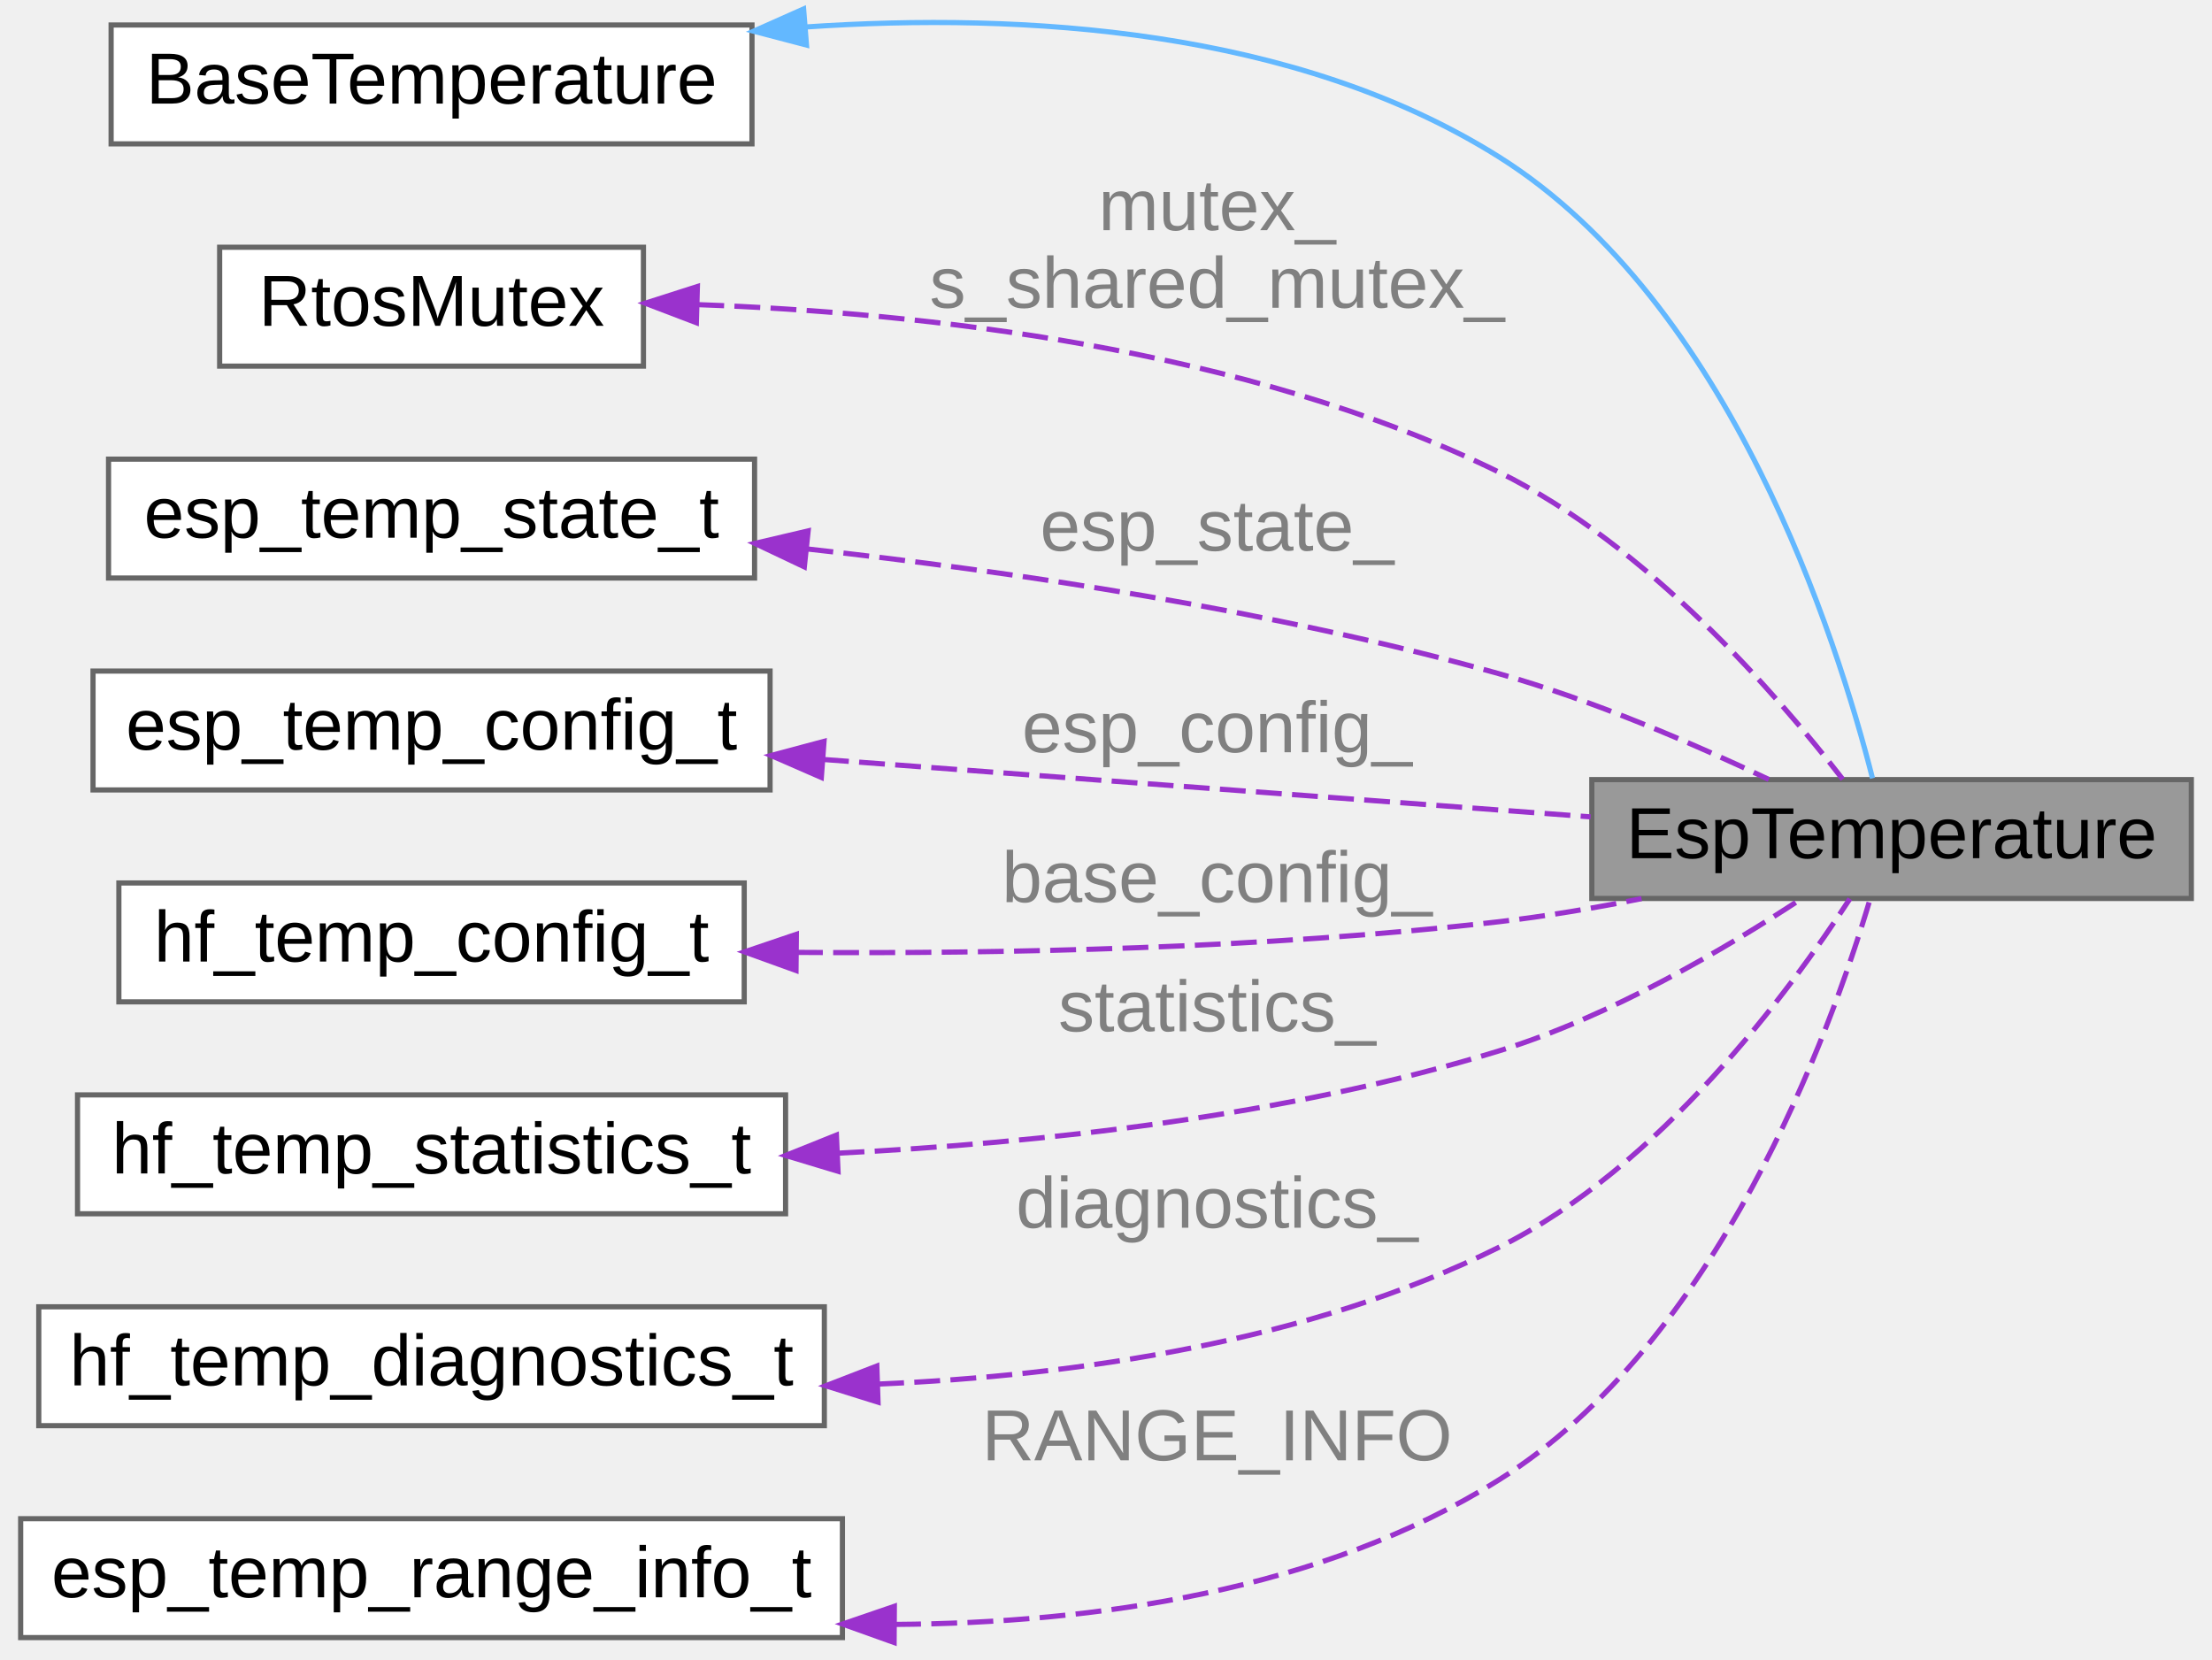
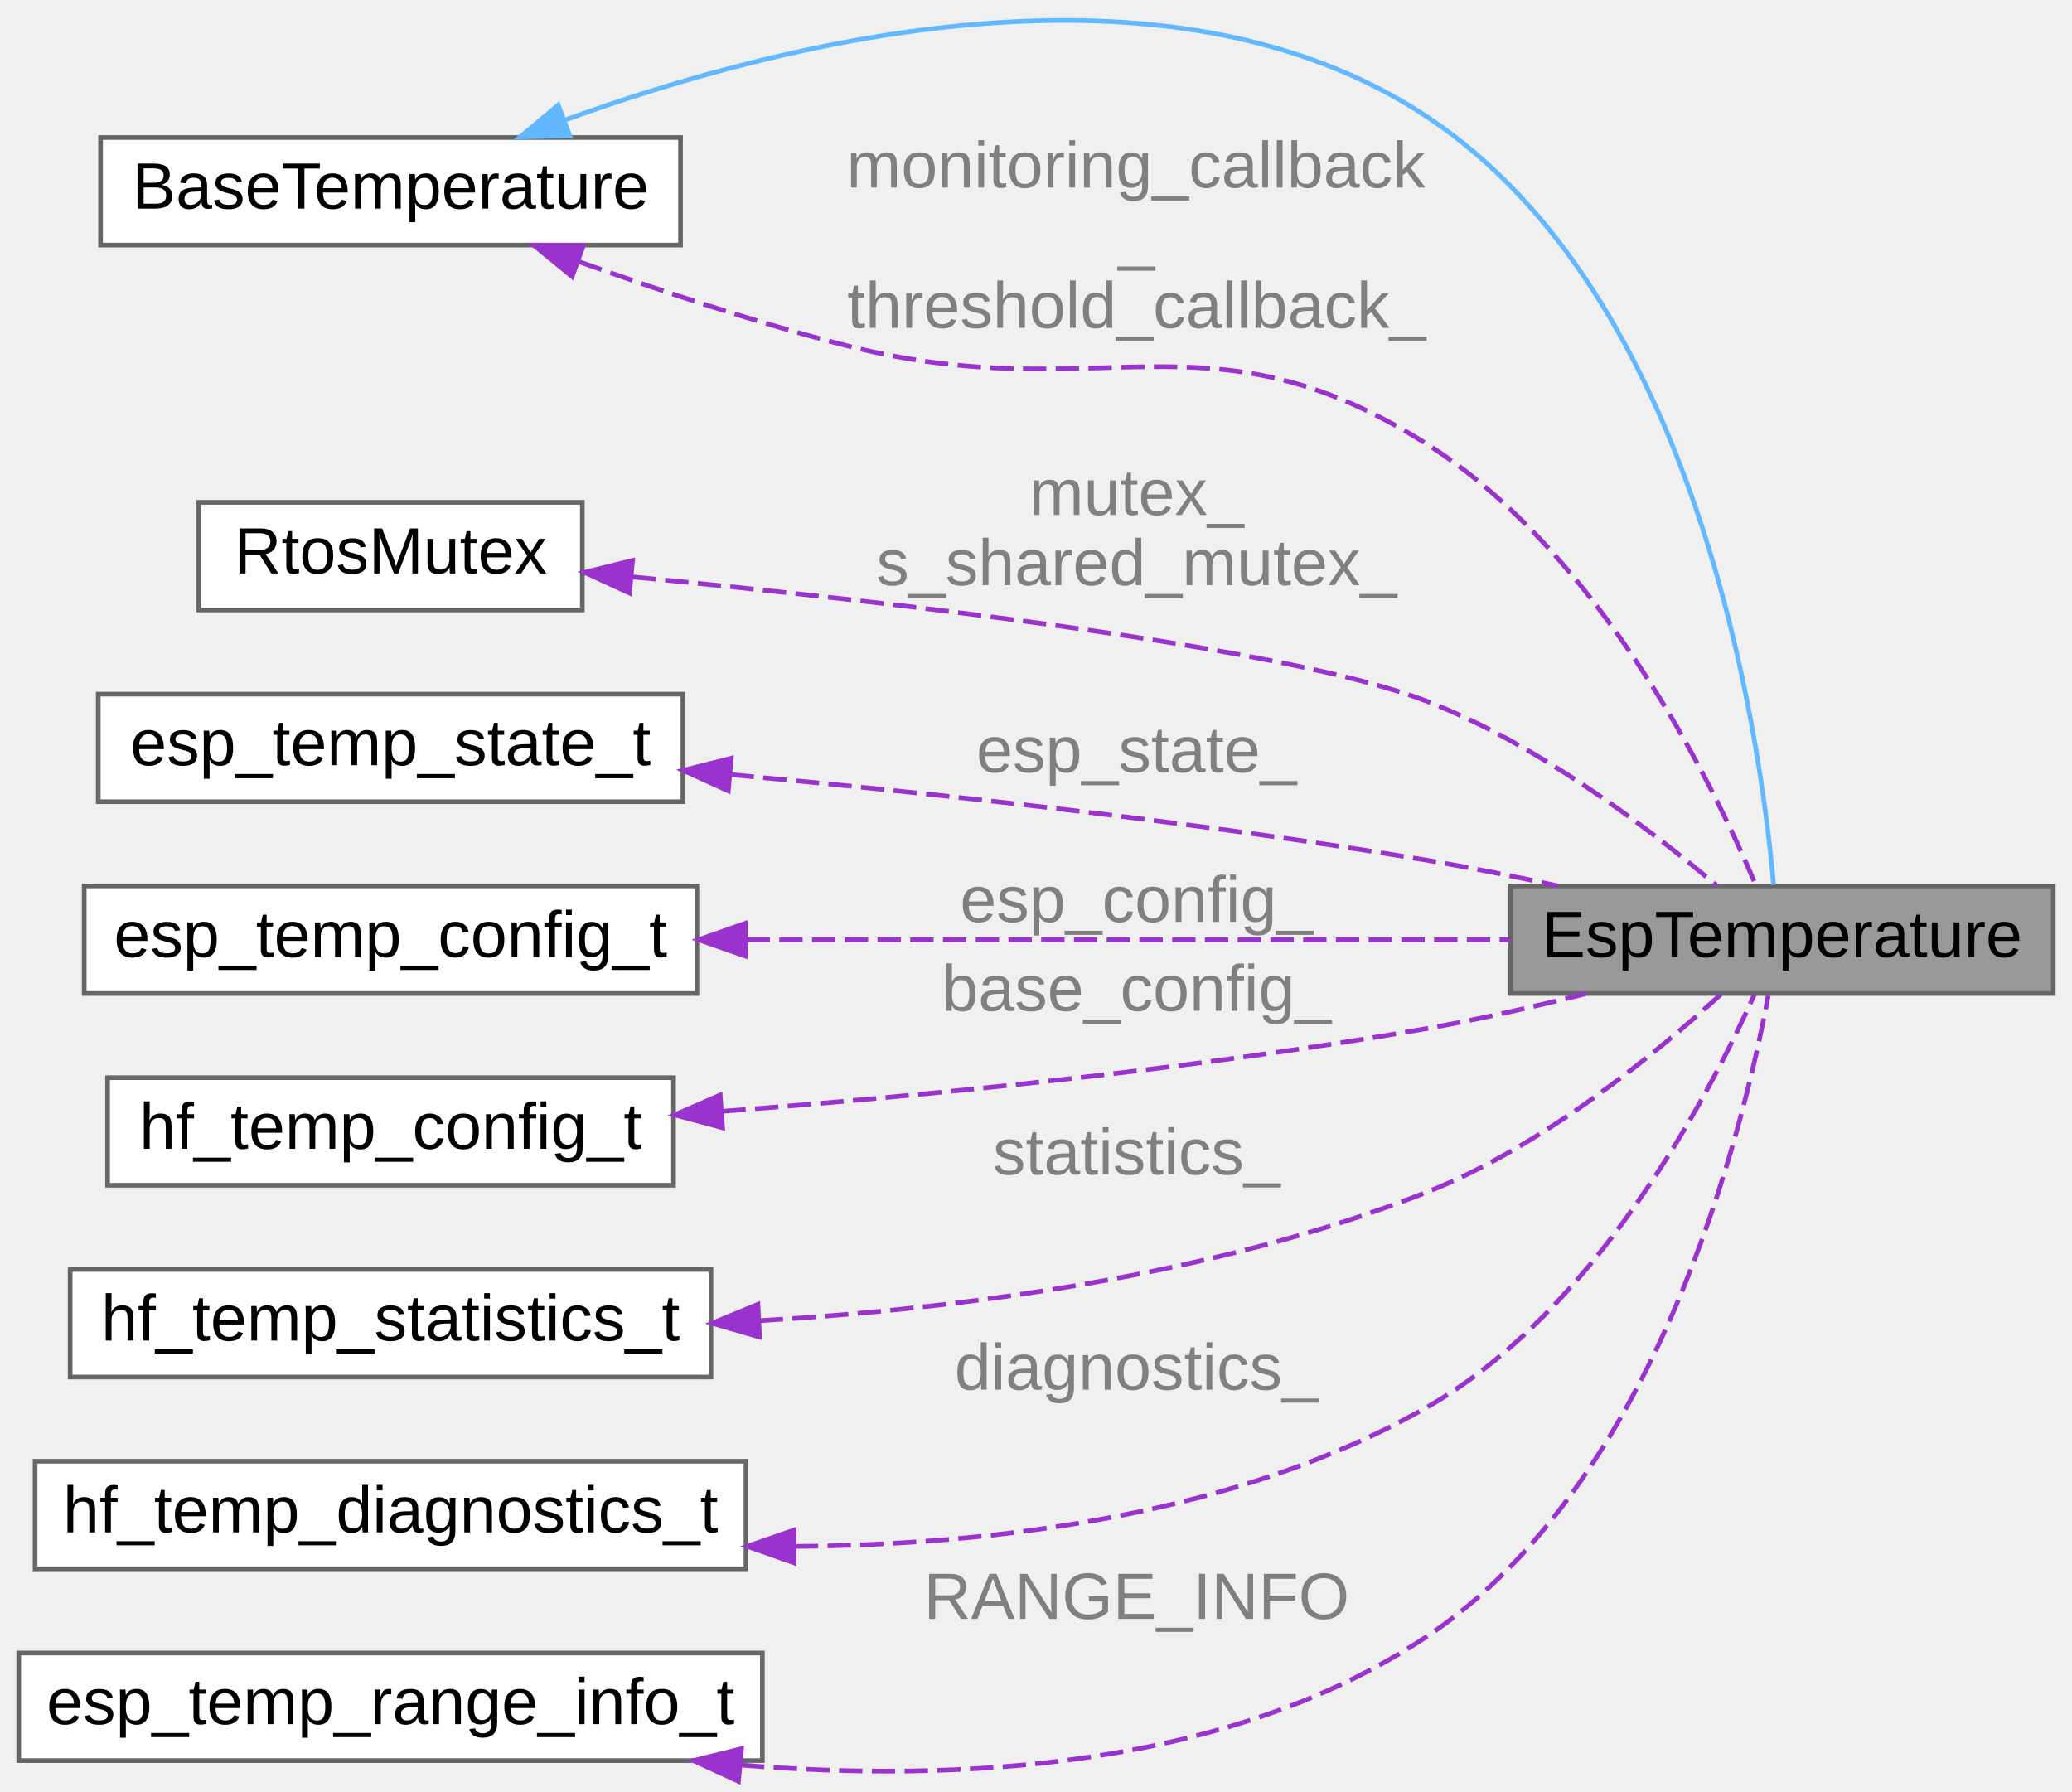
- <svg xmlns="http://www.w3.org/2000/svg" xmlns:xlink="http://www.w3.org/1999/xlink" width="428pt" height="321pt" viewBox="0.00 0.00 428.00 320.67">
-   <g id="graph0" class="graph" transform="scale(1 1) rotate(0) translate(4 316.67)">
+ <svg xmlns="http://www.w3.org/2000/svg" xmlns:xlink="http://www.w3.org/1999/xlink" width="443pt" height="383pt" viewBox="0.00 0.00 443.00 382.61">
+   <g id="graph0" class="graph" transform="scale(1 1) rotate(0) translate(4 378.61)">
    <g id="Node000001" class="node">
      <g id="a_Node000001">
        <a xlink:title="ESP32-C6 internal temperature sensor implementation.">
-           <polygon fill="#999999" stroke="#666666" points="420,-166 304,-166 304,-143 420,-143 420,-166" />
-           <text text-anchor="middle" x="362" y="-150.8" font-family="Arial" font-size="14.00">EspTemperature</text>
+           <polygon fill="#999999" stroke="#666666" points="435,-189.41 319,-189.41 319,-166.41 435,-166.41 435,-189.41" />
+           <text text-anchor="middle" x="377" y="-174.21" font-family="Arial" font-size="14.00">EspTemperature</text>
        </a>
      </g>
    </g>
    <g id="Node000002" class="node">
      <g id="a_Node000002">
        <a xlink:href="classBaseTemperature.html" target="_top" xlink:title="Abstract base class for all temperature sensor implementations.">
-           <polygon fill="white" stroke="#666666" points="141.5,-312 17.5,-312 17.5,-289 141.5,-289 141.5,-312" />
-           <text text-anchor="middle" x="79.5" y="-296.8" font-family="Arial" font-size="14.00">BaseTemperature</text>
+           <polygon fill="white" stroke="#666666" points="141.5,-349.41 17.5,-349.41 17.5,-326.41 141.5,-326.41 141.5,-349.41" />
+           <text text-anchor="middle" x="79.5" y="-334.21" font-family="Arial" font-size="14.00">BaseTemperature</text>
        </a>
      </g>
    </g>
    <g id="edge1_Node000001_Node000002" class="edge">
      <g id="a_edge1_Node000001_Node000002">
        <a xlink:title=" ">
-           <path fill="none" stroke="#63b8ff" d="M151.98,-311.62C194.05,-314.47 246.56,-311.28 286,-286.5 330.86,-258.31 351.51,-193.01 358.31,-166.26" />
-           <polygon fill="#63b8ff" stroke="#63b8ff" points="152.05,-308.12 141.81,-310.8 151.49,-315.1 152.05,-308.12" />
+           <path fill="none" stroke="#63b8ff" d="M116.63,-353.08C163.33,-370.08 245.25,-390.76 301,-353.91 358.91,-315.64 372.25,-222.55 375.2,-189.66" />
+           <polygon fill="#63b8ff" stroke="#63b8ff" points="117.82,-349.79 107.23,-349.54 115.35,-356.34 117.82,-349.79" />
        </a>
      </g>
+     </g>
+     <g id="edge8_Node000001_Node000002" class="edge">
+       <g id="a_edge8_Node000001_Node000002">
+         <a xlink:title=" ">
+           <path fill="none" stroke="#9a32cd" stroke-dasharray="5,2" d="M119.89,-322.83C137.21,-316.62 157.92,-309.76 177,-304.91 231.18,-291.16 253.68,-313.67 301,-283.91 338.02,-260.63 362,-211.76 371.45,-189.46" />
+           <polygon fill="#9a32cd" stroke="#9a32cd" points="118.31,-319.68 110.12,-326.39 120.71,-326.25 118.31,-319.68" />
+         </a>
+       </g>
+       <text text-anchor="start" x="177" y="-338.71" font-family="Arial" font-size="14.00" fill="grey"> monitoring_callback</text>
+       <text text-anchor="middle" x="239" y="-323.71" font-family="Arial" font-size="14.00" fill="grey">_</text>
+       <text text-anchor="middle" x="239" y="-308.71" font-family="Arial" font-size="14.00" fill="grey">threshold_callback_</text>
    </g>
    <g id="Node000003" class="node">
      <g id="a_Node000003">
        <a xlink:href="classRtosMutex.html" target="_top" xlink:title=" ">
-           <polygon fill="white" stroke="#666666" points="120.5,-269 38.5,-269 38.5,-246 120.5,-246 120.5,-269" />
-           <text text-anchor="middle" x="79.5" y="-253.8" font-family="Arial" font-size="14.00">RtosMutex</text>
+           <polygon fill="white" stroke="#666666" points="120.5,-271.41 38.5,-271.41 38.5,-248.41 120.5,-248.41 120.5,-271.41" />
+           <text text-anchor="middle" x="79.5" y="-256.21" font-family="Arial" font-size="14.00">RtosMutex</text>
        </a>
      </g>
    </g>
    <g id="edge2_Node000001_Node000003" class="edge">
      <g id="a_edge2_Node000001_Node000003">
        <a xlink:title=" ">
-           <path fill="none" stroke="#9a32cd" stroke-dasharray="5,2" d="M131.11,-257.89C174.32,-256.34 237.04,-249.53 286,-225.5 314.81,-211.36 340,-182.28 352.55,-166.07" />
-           <polygon fill="#9a32cd" stroke="#9a32cd" points="130.74,-254.4 120.84,-258.17 130.94,-261.4 130.74,-254.4" />
+           <path fill="none" stroke="#9a32cd" stroke-dasharray="5,2" d="M131.25,-255.47C186.48,-250.16 270.93,-240.52 301,-228.91 324.94,-219.67 348.8,-201.52 362.98,-189.55" />
+           <polygon fill="#9a32cd" stroke="#9a32cd" points="130.58,-252.02 120.96,-256.44 131.24,-258.98 130.58,-252.02" />
        </a>
      </g>
-       <text text-anchor="middle" x="231.5" y="-272.3" font-family="Arial" font-size="14.00" fill="grey"> mutex_</text>
-       <text text-anchor="middle" x="231.5" y="-257.3" font-family="Arial" font-size="14.00" fill="grey">s_shared_mutex_</text>
+       <text text-anchor="middle" x="239" y="-268.71" font-family="Arial" font-size="14.00" fill="grey"> mutex_</text>
+       <text text-anchor="middle" x="239" y="-253.71" font-family="Arial" font-size="14.00" fill="grey">s_shared_mutex_</text>
    </g>
    <g id="Node000004" class="node">
      <g id="a_Node000004">
        <a xlink:href="structesp__temp__state__t.html" target="_top" xlink:title="ESP32-C6 specific temperature sensor state.">
-           <polygon fill="white" stroke="#666666" points="142,-228 17,-228 17,-205 142,-205 142,-228" />
-           <text text-anchor="middle" x="79.5" y="-212.8" font-family="Arial" font-size="14.00">esp_temp_state_t</text>
+           <polygon fill="white" stroke="#666666" points="142,-230.41 17,-230.41 17,-207.41 142,-207.41 142,-230.41" />
+           <text text-anchor="middle" x="79.5" y="-215.21" font-family="Arial" font-size="14.00">esp_temp_state_t</text>
        </a>
      </g>
    </g>
    <g id="edge3_Node000001_Node000004" class="edge">
      <g id="a_edge3_Node000001_Node000004">
        <a xlink:title=" ">
-           <path fill="none" stroke="#9a32cd" stroke-dasharray="5,2" d="M152.24,-210.62C192.15,-206.21 242.42,-198.76 286,-186.5 304.13,-181.4 323.66,-172.97 338.25,-166.03" />
-           <polygon fill="#9a32cd" stroke="#9a32cd" points="151.63,-207.16 142.06,-211.7 152.37,-214.12 151.63,-207.16" />
+           <path fill="none" stroke="#9a32cd" stroke-dasharray="5,2" d="M152.21,-213.2C195.47,-209.23 251.6,-203.17 301,-194.91 310.09,-193.39 319.72,-191.46 328.95,-189.44" />
+           <polygon fill="#9a32cd" stroke="#9a32cd" points="151.71,-209.73 142.06,-214.11 152.34,-216.7 151.71,-209.73" />
        </a>
      </g>
-       <text text-anchor="middle" x="231.5" y="-210.3" font-family="Arial" font-size="14.00" fill="grey"> esp_state_</text>
+       <text text-anchor="middle" x="239" y="-213.71" font-family="Arial" font-size="14.00" fill="grey"> esp_state_</text>
    </g>
    <g id="Node000005" class="node">
      <g id="a_Node000005">
        <a xlink:href="structesp__temp__config__t.html" target="_top" xlink:title="ESP32-C6 specific temperature sensor configuration.">
-           <polygon fill="white" stroke="#666666" points="145,-187 14,-187 14,-164 145,-164 145,-187" />
-           <text text-anchor="middle" x="79.5" y="-171.8" font-family="Arial" font-size="14.00">esp_temp_config_t</text>
+           <polygon fill="white" stroke="#666666" points="145,-189.41 14,-189.41 14,-166.41 145,-166.41 145,-189.41" />
+           <text text-anchor="middle" x="79.5" y="-174.21" font-family="Arial" font-size="14.00">esp_temp_config_t</text>
        </a>
      </g>
    </g>
    <g id="edge4_Node000001_Node000005" class="edge">
      <g id="a_edge4_Node000001_Node000005">
        <a xlink:title=" ">
-           <path fill="none" stroke="#9a32cd" stroke-dasharray="5,2" d="M155.25,-169.9C201.85,-166.42 260.88,-162 303.76,-158.79" />
-           <polygon fill="#9a32cd" stroke="#9a32cd" points="154.92,-166.42 145.2,-170.66 155.44,-173.4 154.92,-166.42" />
+           <path fill="none" stroke="#9a32cd" stroke-dasharray="5,2" d="M155.61,-177.91C206.35,-177.91 272.3,-177.91 318.79,-177.91" />
+           <polygon fill="#9a32cd" stroke="#9a32cd" points="155.35,-174.41 145.35,-177.91 155.35,-181.41 155.35,-174.41" />
        </a>
      </g>
-       <text text-anchor="middle" x="231.5" y="-171.3" font-family="Arial" font-size="14.00" fill="grey"> esp_config_</text>
+       <text text-anchor="middle" x="239" y="-181.71" font-family="Arial" font-size="14.00" fill="grey"> esp_config_</text>
    </g>
    <g id="Node000006" class="node">
      <g id="a_Node000006">
        <a xlink:href="structhf__temp__config__t.html" target="_top" xlink:title="Temperature sensor configuration structure.">
-           <polygon fill="white" stroke="#666666" points="140,-146 19,-146 19,-123 140,-123 140,-146" />
-           <text text-anchor="middle" x="79.5" y="-130.8" font-family="Arial" font-size="14.00">hf_temp_config_t</text>
+           <polygon fill="white" stroke="#666666" points="140,-148.41 19,-148.41 19,-125.41 140,-125.41 140,-148.41" />
+           <text text-anchor="middle" x="79.5" y="-133.21" font-family="Arial" font-size="14.00">hf_temp_config_t</text>
        </a>
      </g>
    </g>
    <g id="edge5_Node000001_Node000006" class="edge">
      <g id="a_edge5_Node000001_Node000006">
        <a xlink:title=" ">
-           <path fill="none" stroke="#9a32cd" stroke-dasharray="5,2" d="M150.21,-132.57C190.09,-132.28 241,-133.31 286,-138.5 294.99,-139.54 304.5,-141.15 313.62,-142.97" />
-           <polygon fill="#9a32cd" stroke="#9a32cd" points="150.02,-129.07 140.05,-132.67 150.09,-136.07 150.02,-129.07" />
+           <path fill="none" stroke="#9a32cd" stroke-dasharray="5,2" d="M150.45,-141.22C193.99,-144.56 251.01,-150.14 301,-158.91 312.11,-160.86 324.01,-163.58 334.98,-166.35" />
+           <polygon fill="#9a32cd" stroke="#9a32cd" points="150.49,-137.71 140.25,-140.46 149.97,-144.7 150.49,-137.71" />
        </a>
      </g>
-       <text text-anchor="middle" x="231.5" y="-142.3" font-family="Arial" font-size="14.00" fill="grey"> base_config_</text>
+       <text text-anchor="middle" x="239" y="-162.71" font-family="Arial" font-size="14.00" fill="grey"> base_config_</text>
    </g>
    <g id="Node000007" class="node">
      <g id="a_Node000007">
        <a xlink:href="structhf__temp__statistics__t.html" target="_top" xlink:title="Temperature sensor statistics.">
-           <polygon fill="white" stroke="#666666" points="148,-105 11,-105 11,-82 148,-82 148,-105" />
-           <text text-anchor="middle" x="79.5" y="-89.8" font-family="Arial" font-size="14.00">hf_temp_statistics_t</text>
+           <polygon fill="white" stroke="#666666" points="148,-107.41 11,-107.41 11,-84.41 148,-84.41 148,-107.41" />
+           <text text-anchor="middle" x="79.5" y="-92.21" font-family="Arial" font-size="14.00">hf_temp_statistics_t</text>
        </a>
      </g>
    </g>
    <g id="edge6_Node000001_Node000007" class="edge">
      <g id="a_edge6_Node000001_Node000007">
        <a xlink:title=" ">
-           <path fill="none" stroke="#9a32cd" stroke-dasharray="5,2" d="M158.26,-93.73C197.33,-95.68 244.96,-100.87 286,-113.5 307.56,-120.14 329.96,-133.35 344.6,-142.98" />
-           <polygon fill="#9a32cd" stroke="#9a32cd" points="158.15,-90.22 148.01,-93.28 157.84,-97.22 158.15,-90.22" />
+           <path fill="none" stroke="#9a32cd" stroke-dasharray="5,2" d="M158.43,-96.46C201.72,-99.04 255.79,-106.11 301,-123.91 325.78,-133.67 349.96,-153.48 363.9,-166.2" />
+           <polygon fill="#9a32cd" stroke="#9a32cd" points="158.41,-92.96 148.24,-95.92 158.04,-99.95 158.41,-92.96" />
        </a>
      </g>
-       <text text-anchor="middle" x="231.5" y="-117.3" font-family="Arial" font-size="14.00" fill="grey"> statistics_</text>
+       <text text-anchor="middle" x="239" y="-127.71" font-family="Arial" font-size="14.00" fill="grey"> statistics_</text>
    </g>
    <g id="Node000008" class="node">
      <g id="a_Node000008">
        <a xlink:href="structhf__temp__diagnostics__t.html" target="_top" xlink:title="Temperature sensor diagnostics.">
-           <polygon fill="white" stroke="#666666" points="155.5,-64 3.5,-64 3.5,-41 155.5,-41 155.5,-64" />
-           <text text-anchor="middle" x="79.5" y="-48.8" font-family="Arial" font-size="14.00">hf_temp_diagnostics_t</text>
+           <polygon fill="white" stroke="#666666" points="155.5,-66.41 3.5,-66.41 3.5,-43.41 155.5,-43.41 155.5,-66.41" />
+           <text text-anchor="middle" x="79.5" y="-51.21" font-family="Arial" font-size="14.00">hf_temp_diagnostics_t</text>
        </a>
      </g>
    </g>
    <g id="edge7_Node000001_Node000008" class="edge">
      <g id="a_edge7_Node000001_Node000008">
        <a xlink:title=" ">
-           <path fill="none" stroke="#9a32cd" stroke-dasharray="5,2" d="M165.92,-49.05C204.37,-50.69 249.26,-57.23 286,-75.5 317.16,-90.99 342.27,-125.03 353.93,-142.94" />
-           <polygon fill="#9a32cd" stroke="#9a32cd" points="165.89,-45.55 155.78,-48.72 165.66,-52.54 165.89,-45.55" />
+           <path fill="none" stroke="#9a32cd" stroke-dasharray="5,2" d="M165.93,-48.2C208.97,-48.55 260.47,-54.94 301,-77.91 337.25,-98.46 361.31,-144.43 371.08,-166.14" />
+           <polygon fill="#9a32cd" stroke="#9a32cd" points="165.75,-44.7 155.76,-48.22 165.77,-51.7 165.75,-44.7" />
        </a>
      </g>
-       <text text-anchor="middle" x="231.5" y="-79.3" font-family="Arial" font-size="14.00" fill="grey"> diagnostics_</text>
+       <text text-anchor="middle" x="239" y="-81.71" font-family="Arial" font-size="14.00" fill="grey"> diagnostics_</text>
    </g>
    <g id="Node000009" class="node">
      <g id="a_Node000009">
        <a xlink:href="structesp__temp__range__info__t.html" target="_top" xlink:title="Temperature range information structure.">
-           <polygon fill="white" stroke="#666666" points="159,-23 0,-23 0,0 159,0 159,-23" />
-           <text text-anchor="middle" x="79.5" y="-7.8" font-family="Arial" font-size="14.00">esp_temp_range_info_t</text>
+           <polygon fill="white" stroke="#666666" points="159,-25.41 0,-25.41 0,-2.41 159,-2.41 159,-25.41" />
+           <text text-anchor="middle" x="79.5" y="-10.21" font-family="Arial" font-size="14.00">esp_temp_range_info_t</text>
        </a>
      </g>
    </g>
-     <g id="edge8_Node000001_Node000009" class="edge">
-       <g id="a_edge8_Node000001_Node000009">
+     <g id="edge9_Node000001_Node000009" class="edge">
+       <g id="a_edge9_Node000001_Node000009">
        <a xlink:title=" ">
-           <path fill="none" stroke="#9a32cd" stroke-dasharray="5,2" d="M169.2,-2.55C207.7,-2.8 251.71,-9.03 286,-30.5 328.43,-57.07 350.22,-117.26 357.81,-142.75" />
-           <polygon fill="#9a32cd" stroke="#9a32cd" points="169,0.95 159.02,-2.62 169.05,-6.05 169,0.95" />
+           <path fill="none" stroke="#9a32cd" stroke-dasharray="5,2" d="M154.43,-1.46C200.28,2.28 258.36,-0.59 301,-28.91 350.22,-61.59 368.62,-136.81 374.07,-166.01" />
+           <polygon fill="#9a32cd" stroke="#9a32cd" points="153.88,2.01 144.25,-2.41 154.53,-4.96 153.88,2.01" />
        </a>
      </g>
-       <text text-anchor="middle" x="231.5" y="-34.3" font-family="Arial" font-size="14.00" fill="grey"> RANGE_INFO</text>
+       <text text-anchor="middle" x="239" y="-32.71" font-family="Arial" font-size="14.00" fill="grey"> RANGE_INFO</text>
    </g>
  </g>
</svg>
